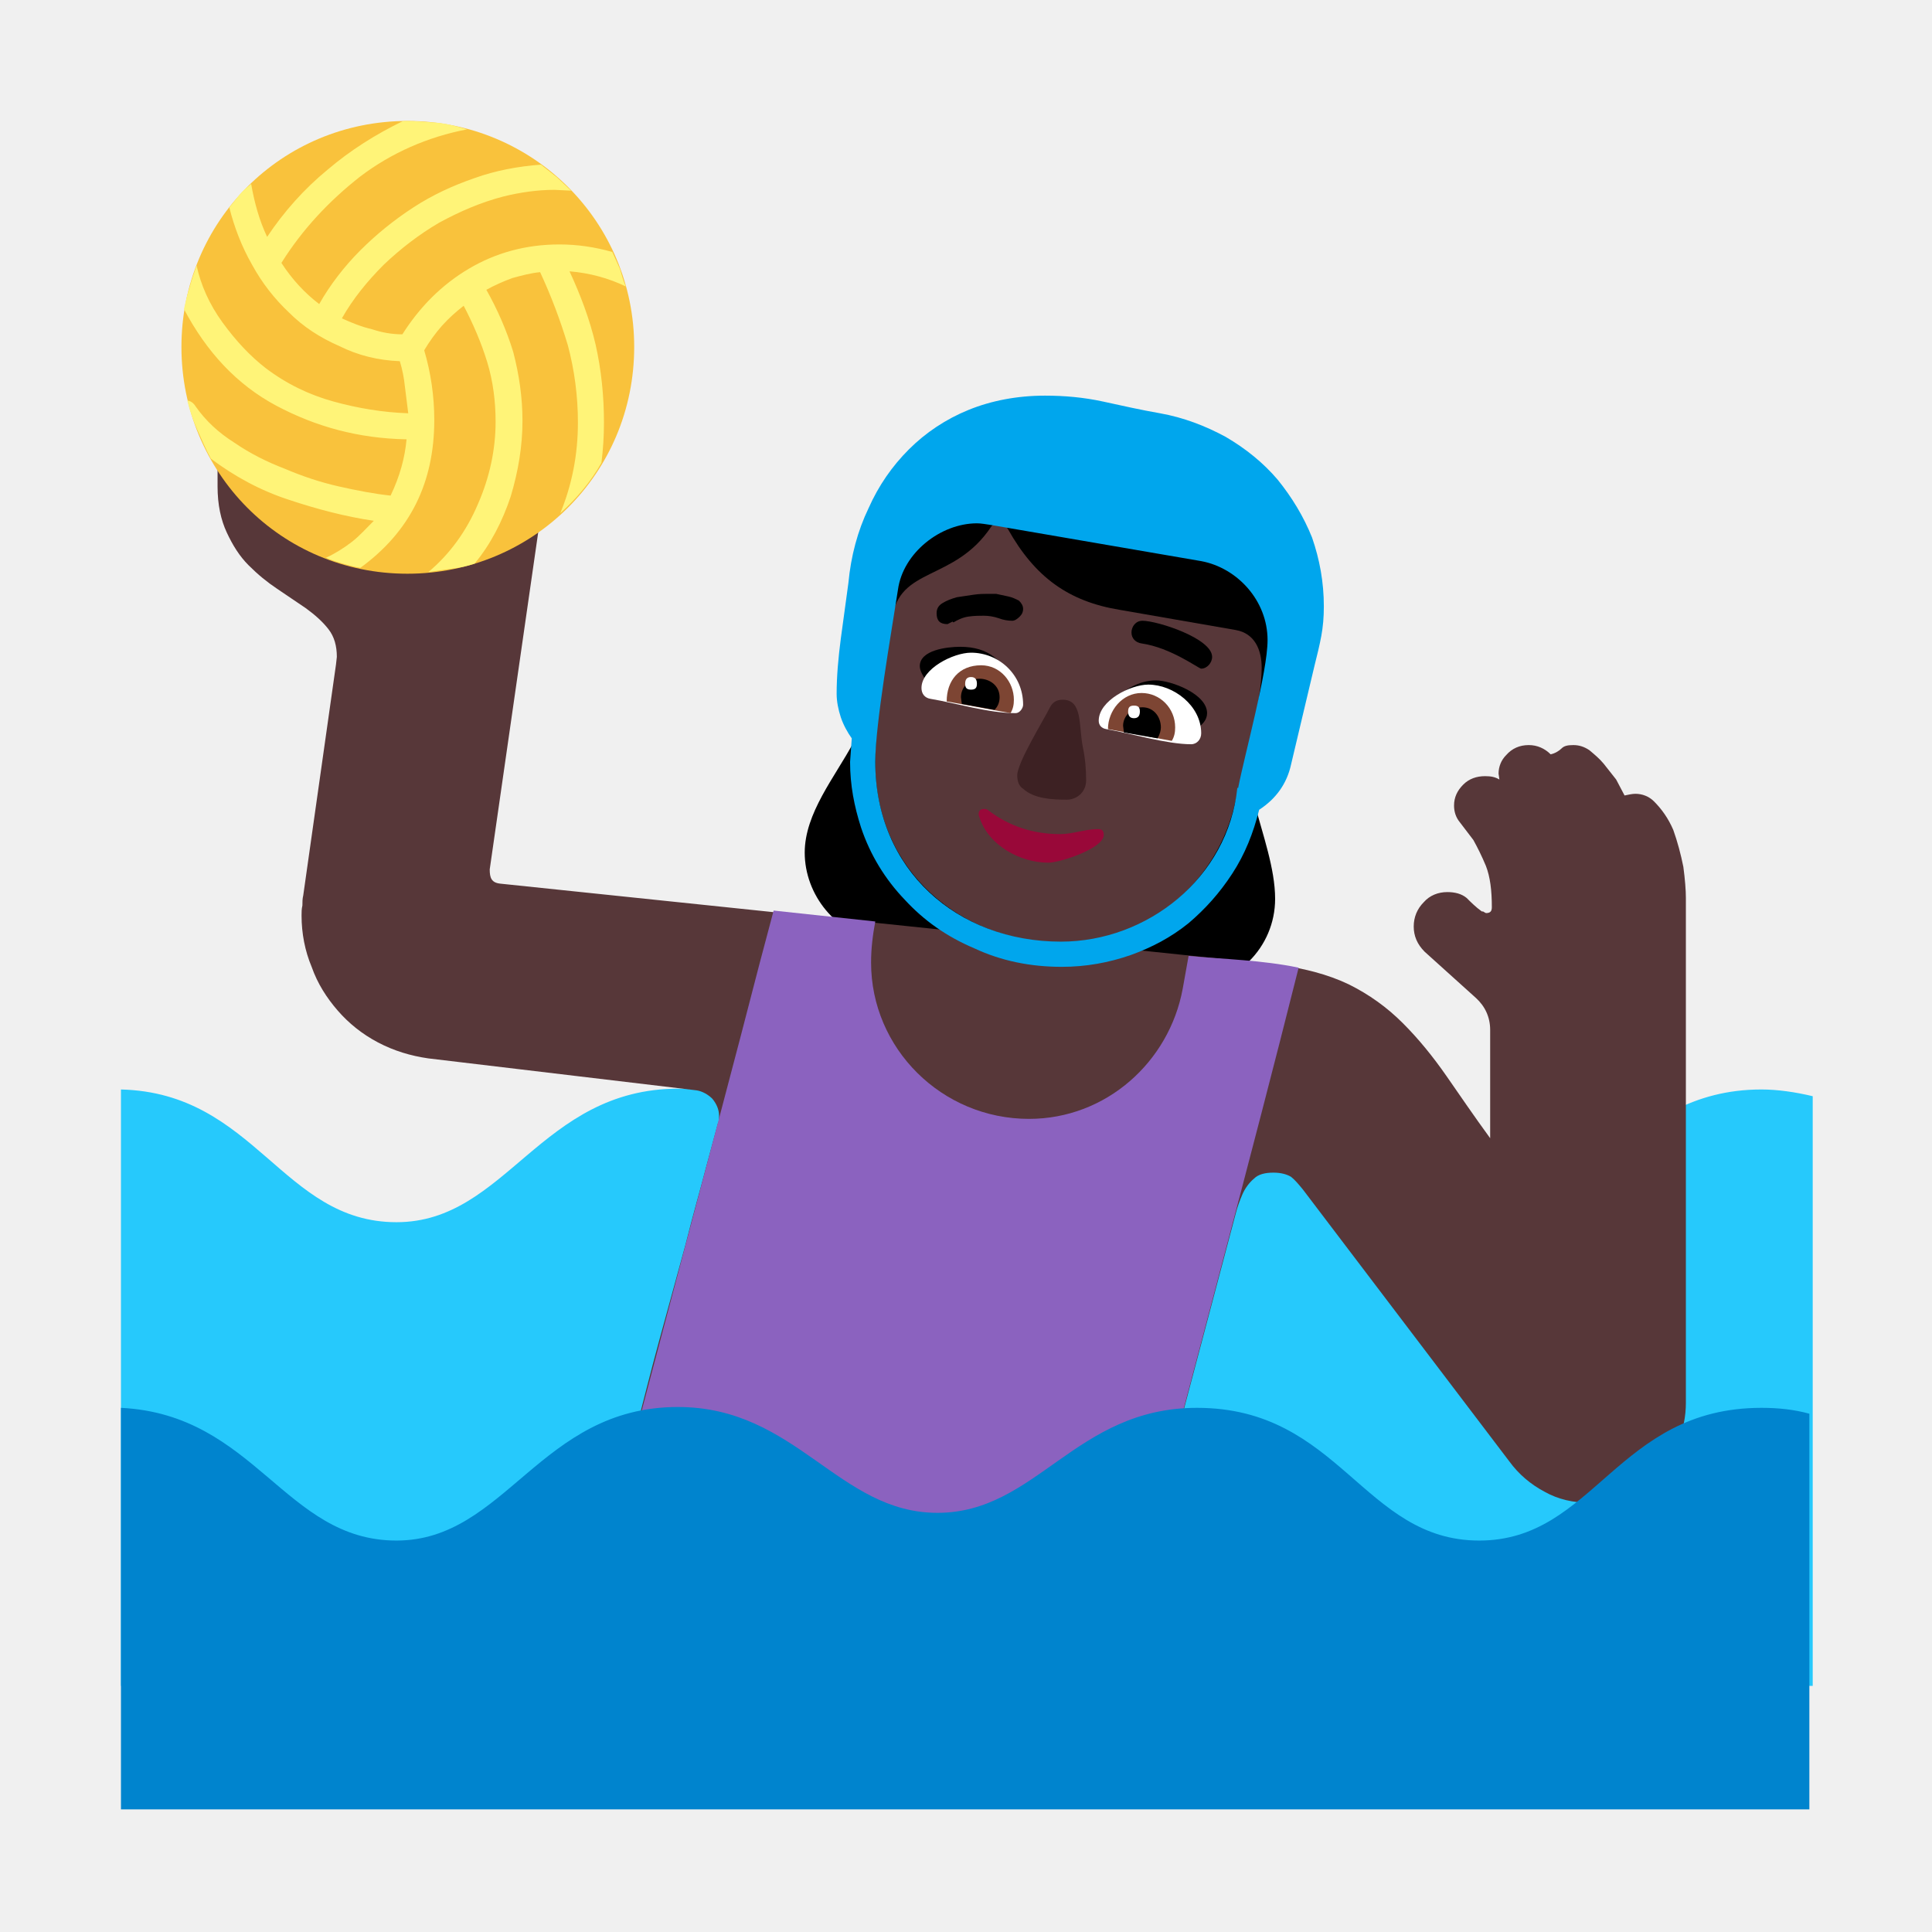
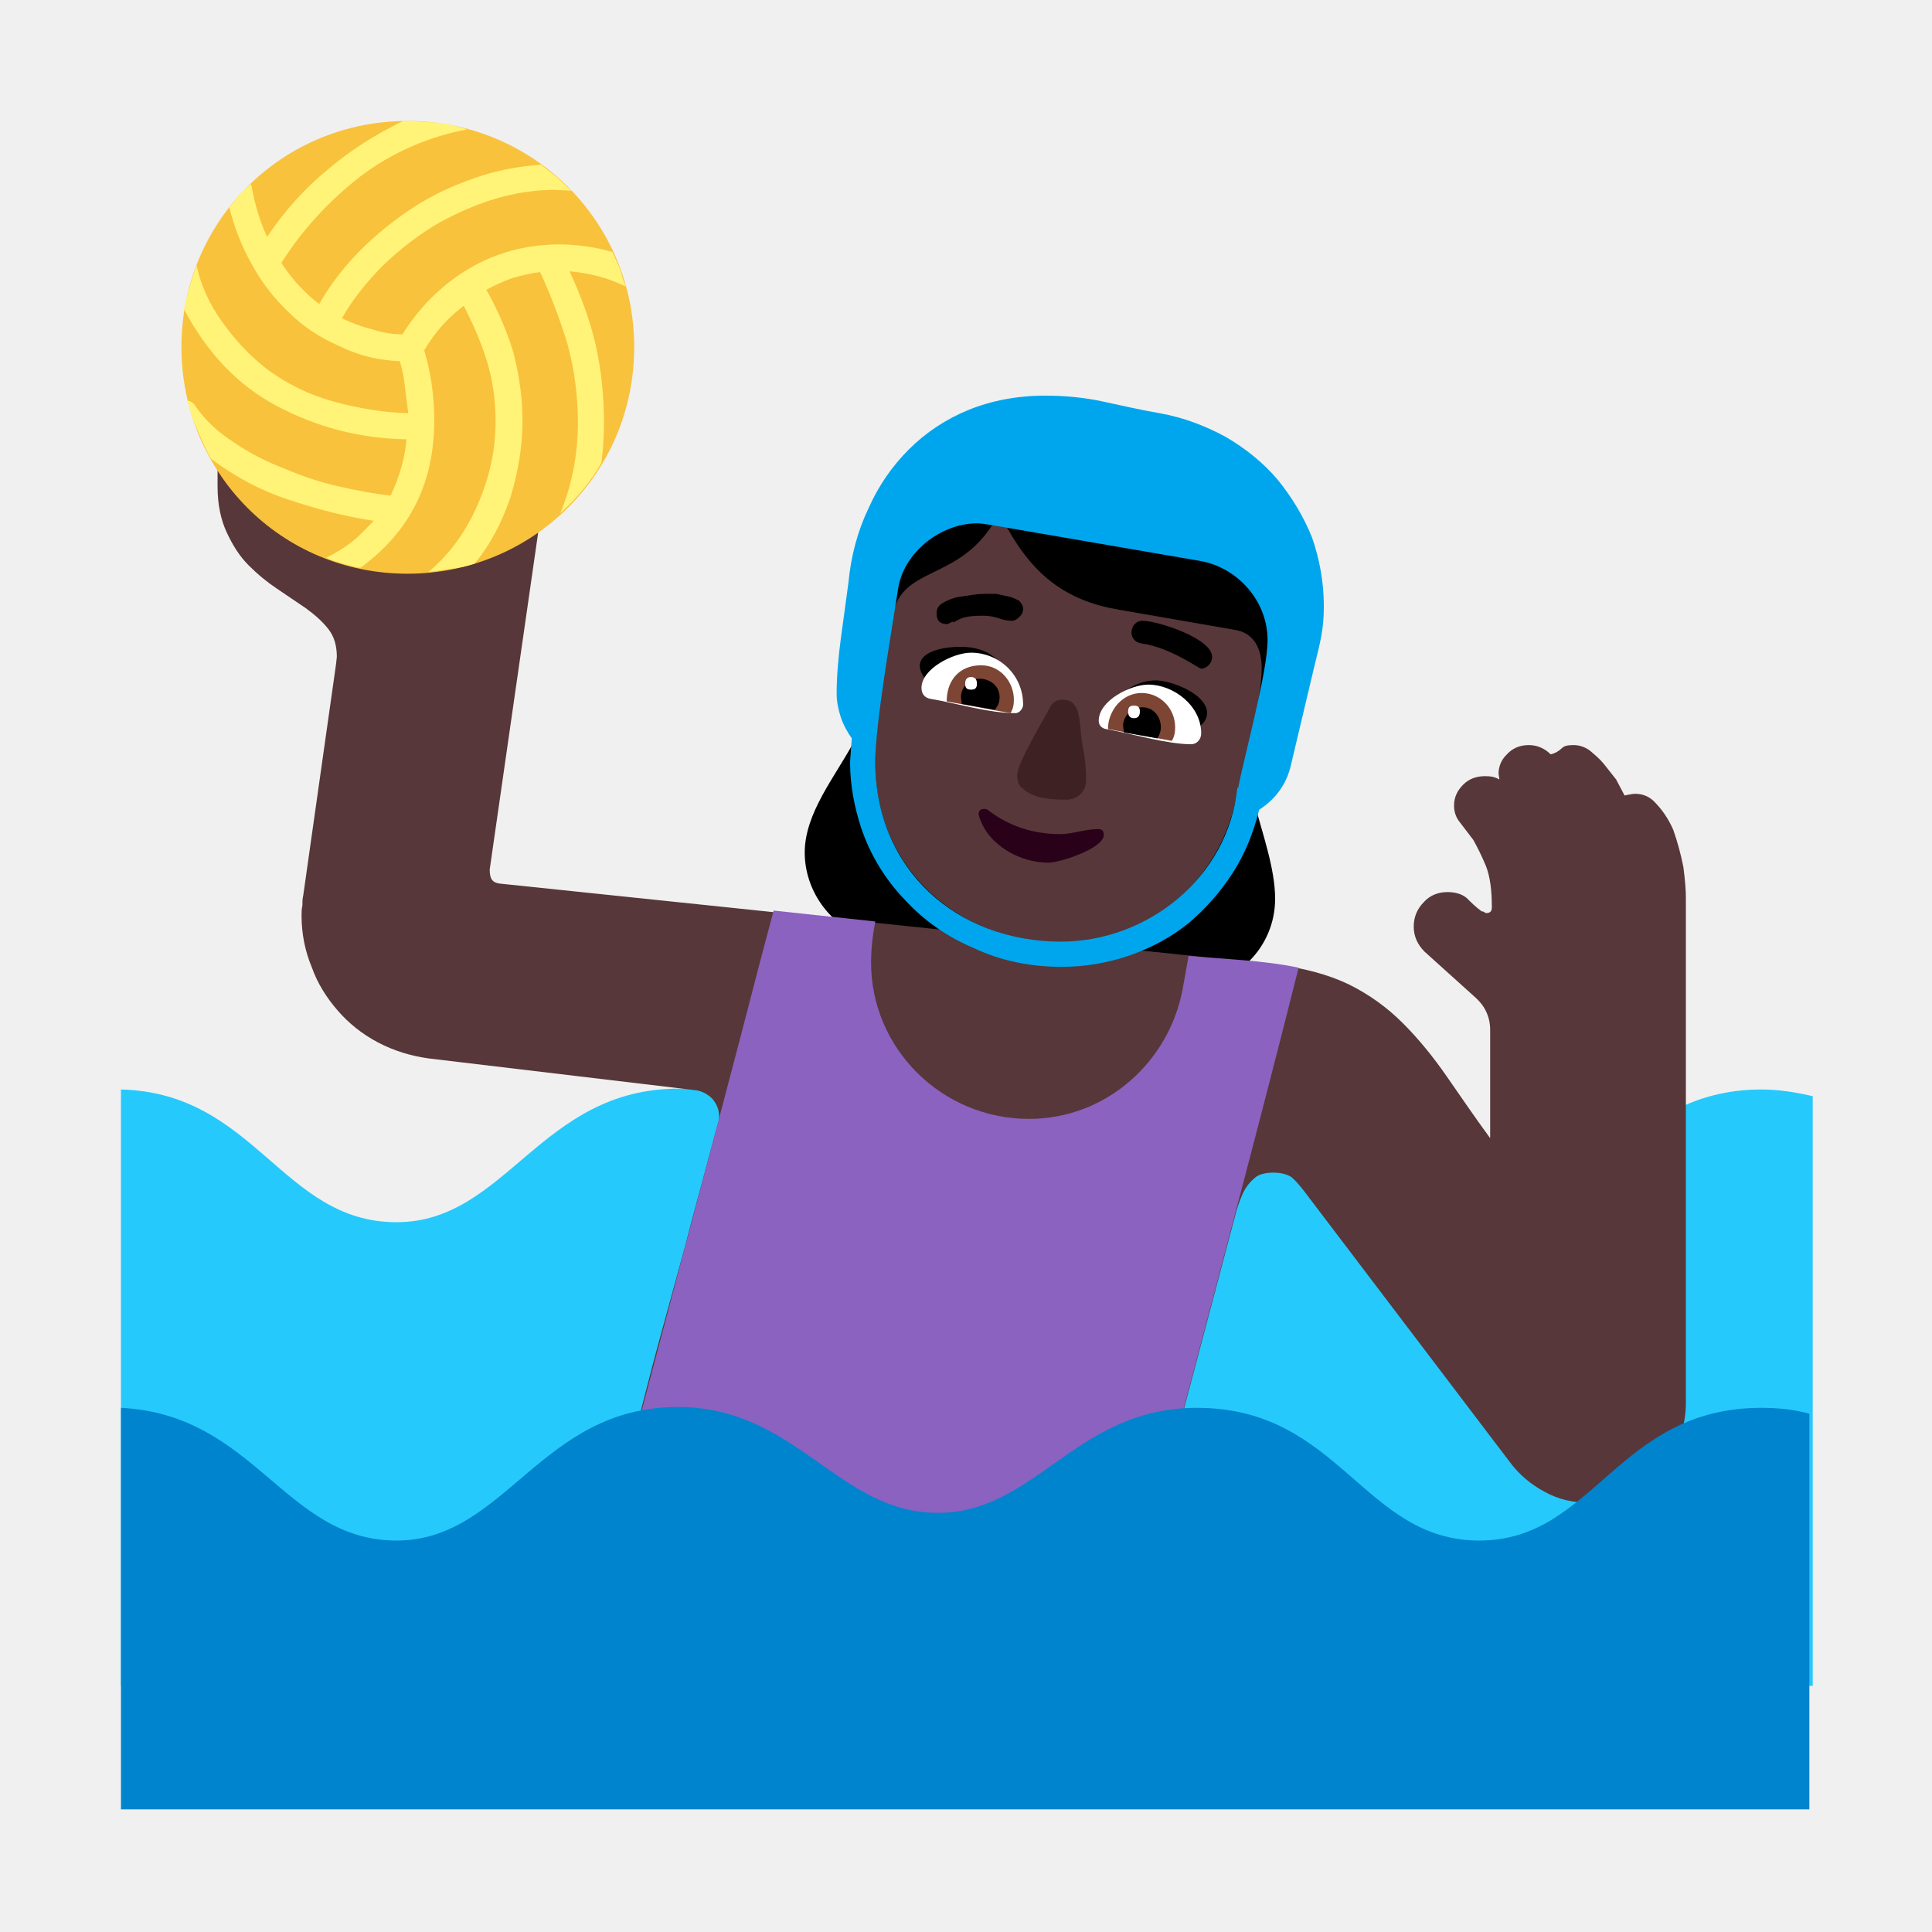
<svg xmlns="http://www.w3.org/2000/svg" version="1.1" viewBox="0 0 2300 2300">
  <g transform="scale(1,-1) translate(-256, -1869)">
    <path d="M2414-138l0 702c-21 5-42 8-61 8-165 0-205-158-336-158-136 0-172 159-336 159-148 0-192-126-309-126-121 0-165 126-308 126-165 0-205-159-336-159-136 0-168 154-328 158l0-710 2014 0 z" fill="#26C9FC" />
    <path d="M1668 694c59 0 106 47 106 105 0 36-15 77-24 112l-8 1c10 76 42 164 42 245 0 83-58 119-126 137-61 16-125 27-183 27-115 0-152-66-162-153-8-58-15-126-25-186l-16 3c-22-41-58-84-58-131 0-50 37-97 89-105l357-55 8 0 z" fill="#000000" />
    <path d="M1581 2c10 0 19 3 27 9 8 6 13 14 16 24l103 389c2 8 5 16 8 23 3 7 8 14 14 19 5 5 13 7 23 7 9 0 16-2 21-5 5-4 9-9 14-15l246-324c11-15 25-27 42-36 16-9 34-13 53-13 16 0 31 3 45 10 14 6 26 15 37 26 10 11 18 23 24 38 6 14 9 29 9 45l0 601c0 9-1 22-3 37-3 15-7 30-12 44-6 14-14 25-23 34-6 6-14 9-22 9-4 0-8-1-13-2l-10 19-15 19c-5 6-11 11-17 16-6 4-12 6-19 6-7 0-11-1-14-4-3-3-8-6-13-7-7 7-16 11-26 11-11 0-20-4-27-12-6-6-9-14-9-22l1-7c-5 3-10 4-17 4-10 0-19-3-26-10-7-7-11-15-11-25 0-7 2-14 7-20l16-21c5-9 10-19 15-31 5-13 7-29 7-49 0-5-2-7-7-7l-2 1c-1 1-2 1-3 1-7 5-13 11-18 16-6 5-14 7-23 7-11 0-21-4-28-12-8-8-12-18-12-29 0-11 4-21 13-30l61-55c11-10 17-23 17-38l0-129c-19 26-36 51-52 74-16 23-33 44-52 63-19 19-40 34-64 46-25 12-55 20-90 24l-920 96c-11 1-13 7-13 17l62 431-386 54 0-29c0-22 4-40 11-55 7-15 15-28 26-39 11-11 22-20 34-28l34-23c11-8 20-16 27-25 7-9 10-20 10-33l-1-9-39-275c-1-4-1-8-1-12-1-4-1-8-1-12 0-21 4-42 12-61 7-20 18-37 31-52 13-15 29-28 48-38 19-10 39-16 60-19l319-38c7-1 14-5 19-10 5-6 8-13 8-20 0-4 0-7-1-8l-14-52c-7-27-16-58-25-94l-31-113c-11-40-20-77-29-111-9-34-17-63-22-86-6-24-9-37-9-40 0-10 4-18 11-25 7-7 15-10 24-10l565 0 z" fill="#573739" />
    <path d="M741 1186c149 0 270 119 270 270 0 149-120 269-270 269-149 0-269-119-269-269 0-149 118-270 269-270 z" fill="#F9C23C" />
    <path d="M766 1188l28 4c9 1 18 3 27 6 19 23 33 50 43 80 9 30 14 60 14 90 0 28-4 55-11 82-8 26-19 51-32 74 9 5 20 10 31 14 11 3 22 6 33 7 13-28 24-57 33-87 8-30 12-61 12-92 0-38-7-74-21-108 19 17 36 37 49 60 2 16 3 32 3 48 0 31-3 62-10 93-7 30-18 59-31 87 24-2 46-8 67-18-3 7-5 14-7 21l-9 20c-21 6-42 9-63 9-40 0-76-10-108-29-32-19-58-45-79-78-12 0-24 2-36 6-13 3-25 8-36 13 13 23 30 44 50 64 20 19 42 36 66 50 24 13 49 24 76 31 20 5 41 8 61 8l20-1-17 16-19 15c-27-2-54-7-79-16-26-9-50-20-73-35-23-15-44-32-63-51-19-19-36-41-49-64-17 13-32 29-45 49 25 40 57 74 94 103 37 28 80 47 127 56-13 4-25 7-37 8-13 1-26 2-39 2-33-16-63-35-90-58-28-23-52-50-72-80-9 19-15 40-19 63-5-4-10-8-14-13l-12-15c6-24 15-47 27-68 12-22 27-41 44-57 17-17 37-30 60-40 22-11 46-17 72-18 3-10 5-20 6-30l4-32c-30 1-60 6-89 14-29 8-56 21-81 40-18 14-35 32-51 54-16 22-26 45-31 68-3-9-6-17-8-25-3-9-5-18-7-27 27-51 63-90 110-115 47-25 98-39 155-40-2-22-8-44-19-67-19 2-40 6-62 11-22 5-43 12-64 21-21 8-41 18-60 31-19 12-34 26-46 43-3 5-7 7-10 7 3-12 7-24 12-35 5-11 10-23 16-34 28-21 59-38 93-49 33-11 67-20 101-25-9-9-17-18-26-25-9-7-20-14-31-19 7-3 13-5 20-7 7-2 14-4 21-5 59 43 88 101 88 176 0 28-4 56-12 83 6 10 13 20 21 29 8 9 17 17 26 24 11-21 21-44 28-67 7-23 10-47 10-71 0-33-7-66-21-98-14-33-34-60-59-81 z" fill="#FFF478" />
    <path d="M1581 2c21 0 38 14 43 33 60 231 119 447 178 682-43 9-88 10-131 14l-7-39c-16-87-91-155-183-155-104 0-188 84-188 186 0 17 2 33 5 49l-121 13-17-64c-50-195-179-673-179-684 0-19 16-35 35-35l565 0 z" fill="#8B62BF" />
    <path d="M2410-285l0 471c-18 5-37 7-57 7-172 0-199-158-336-158-138 0-166 158-336 158-145 0-191-125-309-125-118 0-168 126-309 126-164 0-205-159-335-159-133 0-168 150-328 158l0-478 2010 0 z" fill="#0084CE" />
    <path d="M1519 747c103 0 187 71 208 169 11 46 31 117 31 158 0 21-8 41-31 45l-138 24c-61 10-101 39-133 96-3 5-6 7-11 7-4 0-7-1-9-4-44-66-110-47-118-110-8-57-20-114-20-172 0-127 102-213 221-213 z" fill="#573739" />
    <path d="M1416 1041c5 0 7 2 7 7 0 5-2 7-7 7-5 0-7-2-7-7 0-5 2-7 7-7 z" fill="#FFFFFF" />
    <path d="M1520 718c29 0 56 5 82 14 25 9 48 21 69 38 20 17 37 36 52 59 15 23 25 48 32 76 20 13 33 31 38 54l28 118c3 12 6 24 8 35 2 11 3 22 3 35 0 29-5 56-14 82-10 25-24 48-41 69-17 20-38 37-62 51-24 13-50 23-78 28-23 4-45 9-68 14-23 5-46 7-69 7-33 0-64-6-91-17-27-11-51-27-71-47-20-20-36-43-48-70-13-27-21-57-24-89l-9-66c-3-23-5-45-5-66 0-9 2-19 5-28 3-9 8-18 13-25l-2-28c0-28 5-53 13-78 11-33 29-62 52-86 23-25 50-44 83-58 32-15 67-22 104-22 z M1519 748c-123 0-221 85-221 214 0 45 19 153 27 205 6 44 51 79 94 79 5 0 10-1 17-2l250-43c43-8 79-47 79-94 0-38-27-135-35-176l-1 0c-11-107-107-183-210-183 z" fill="#00A6ED" />
    <path d="M1660 990c-27 15-54 30-82 42 15 15 33 27 54 27 18 0 61-16 61-39 0-16-22-23-33-30 z M1373 1042c31 4 61 7 92 10-15 31-32 47-66 47-16 0-48-4-48-23 0-11 15-26 22-34 z" fill="#000000" />
    <path d="M1674 983c-29 0-72 13-101 18-6 1-9 5-9 10 0 24 38 43 59 43 30 0 63-25 63-58 0-7-5-13-12-13 z M1465 1020c5 0 9 6 9 10 0 36-29 62-62 62-21 0-59-19-59-42 0-7 4-12 11-13 30-5 69-17 101-17 z" fill="#FFFFFF" />
    <path d="M1651 987l-76 14c0 22 17 43 40 43 22 0 40-18 40-41 0-6-1-11-4-16 z M1459 1020c3 5 4 10 4 16 0 21-16 41-39 41-26 0-41-18-41-43l76-14 z" fill="#7D4533" />
    <path d="M1634 990l-40 7-1 8c0 12 11 22 23 22 14 0 22-12 22-24 0-3-1-8-4-13 z M1440 1024c4 4 6 9 6 15 0 14-12 22-24 22-12 0-22-10-22-22l1-8 39-7 z" fill="#000000" />
    <path d="M1606 1014c5 0 7 3 7 8 0 5-2 7-7 7-5 0-7-2-7-7 0-5 2-8 7-8 z M1412 1048c5 0 7 2 7 7 0 5-2 8-7 8-5 0-7-3-7-8 0-5 2-7 7-7 z" fill="#FFFFFF" />
    <path d="M1526 917c12 0 23 9 23 23 0 13-1 26-4 40-5 26 0 56-24 56-7 0-12-3-15-9-8-16-39-66-39-81 0-7 2-13 7-16 13-12 35-13 52-13 z" fill="#3D2123" />
-     <path d="M1504 842c14 0 66 17 66 33 0 5-2 7-7 7-15 0-30-6-45-6-31 0-60 9-85 28-1 1-3 2-5 2-5 0-7-2-7-7l1-3c11-34 49-54 82-54 z" fill="#990839" />
+     <path d="M1504 842c14 0 66 17 66 33 0 5-2 7-7 7-15 0-30-6-45-6-31 0-60 9-85 28-1 1-3 2-5 2-5 0-7-2-7-7l1-3c11-34 49-54 82-54 z" fill="#290118" />
    <path d="M1384 1126l6 3 1-1c5 3 11 6 18 7 7 1 13 1 18 1 6 0 12-1 18-3 5-2 11-3 16-3 3 0 6 2 9 5 3 3 4 6 4 9 0 4-2 7-5 10-4 2-8 4-13 5l-14 3-12 0c-3 0-8 0-15-1l-20-3c-7-2-12-4-17-7-5-3-7-7-7-12 0-9 4-13 13-13 z M1686 1073c7 0 13 7 13 14 0 22-65 43-83 43-8 0-13-7-13-14 0-7 5-12 12-13 35-5 68-30 71-30 z" fill="#000000" />
  </g>
</svg>
